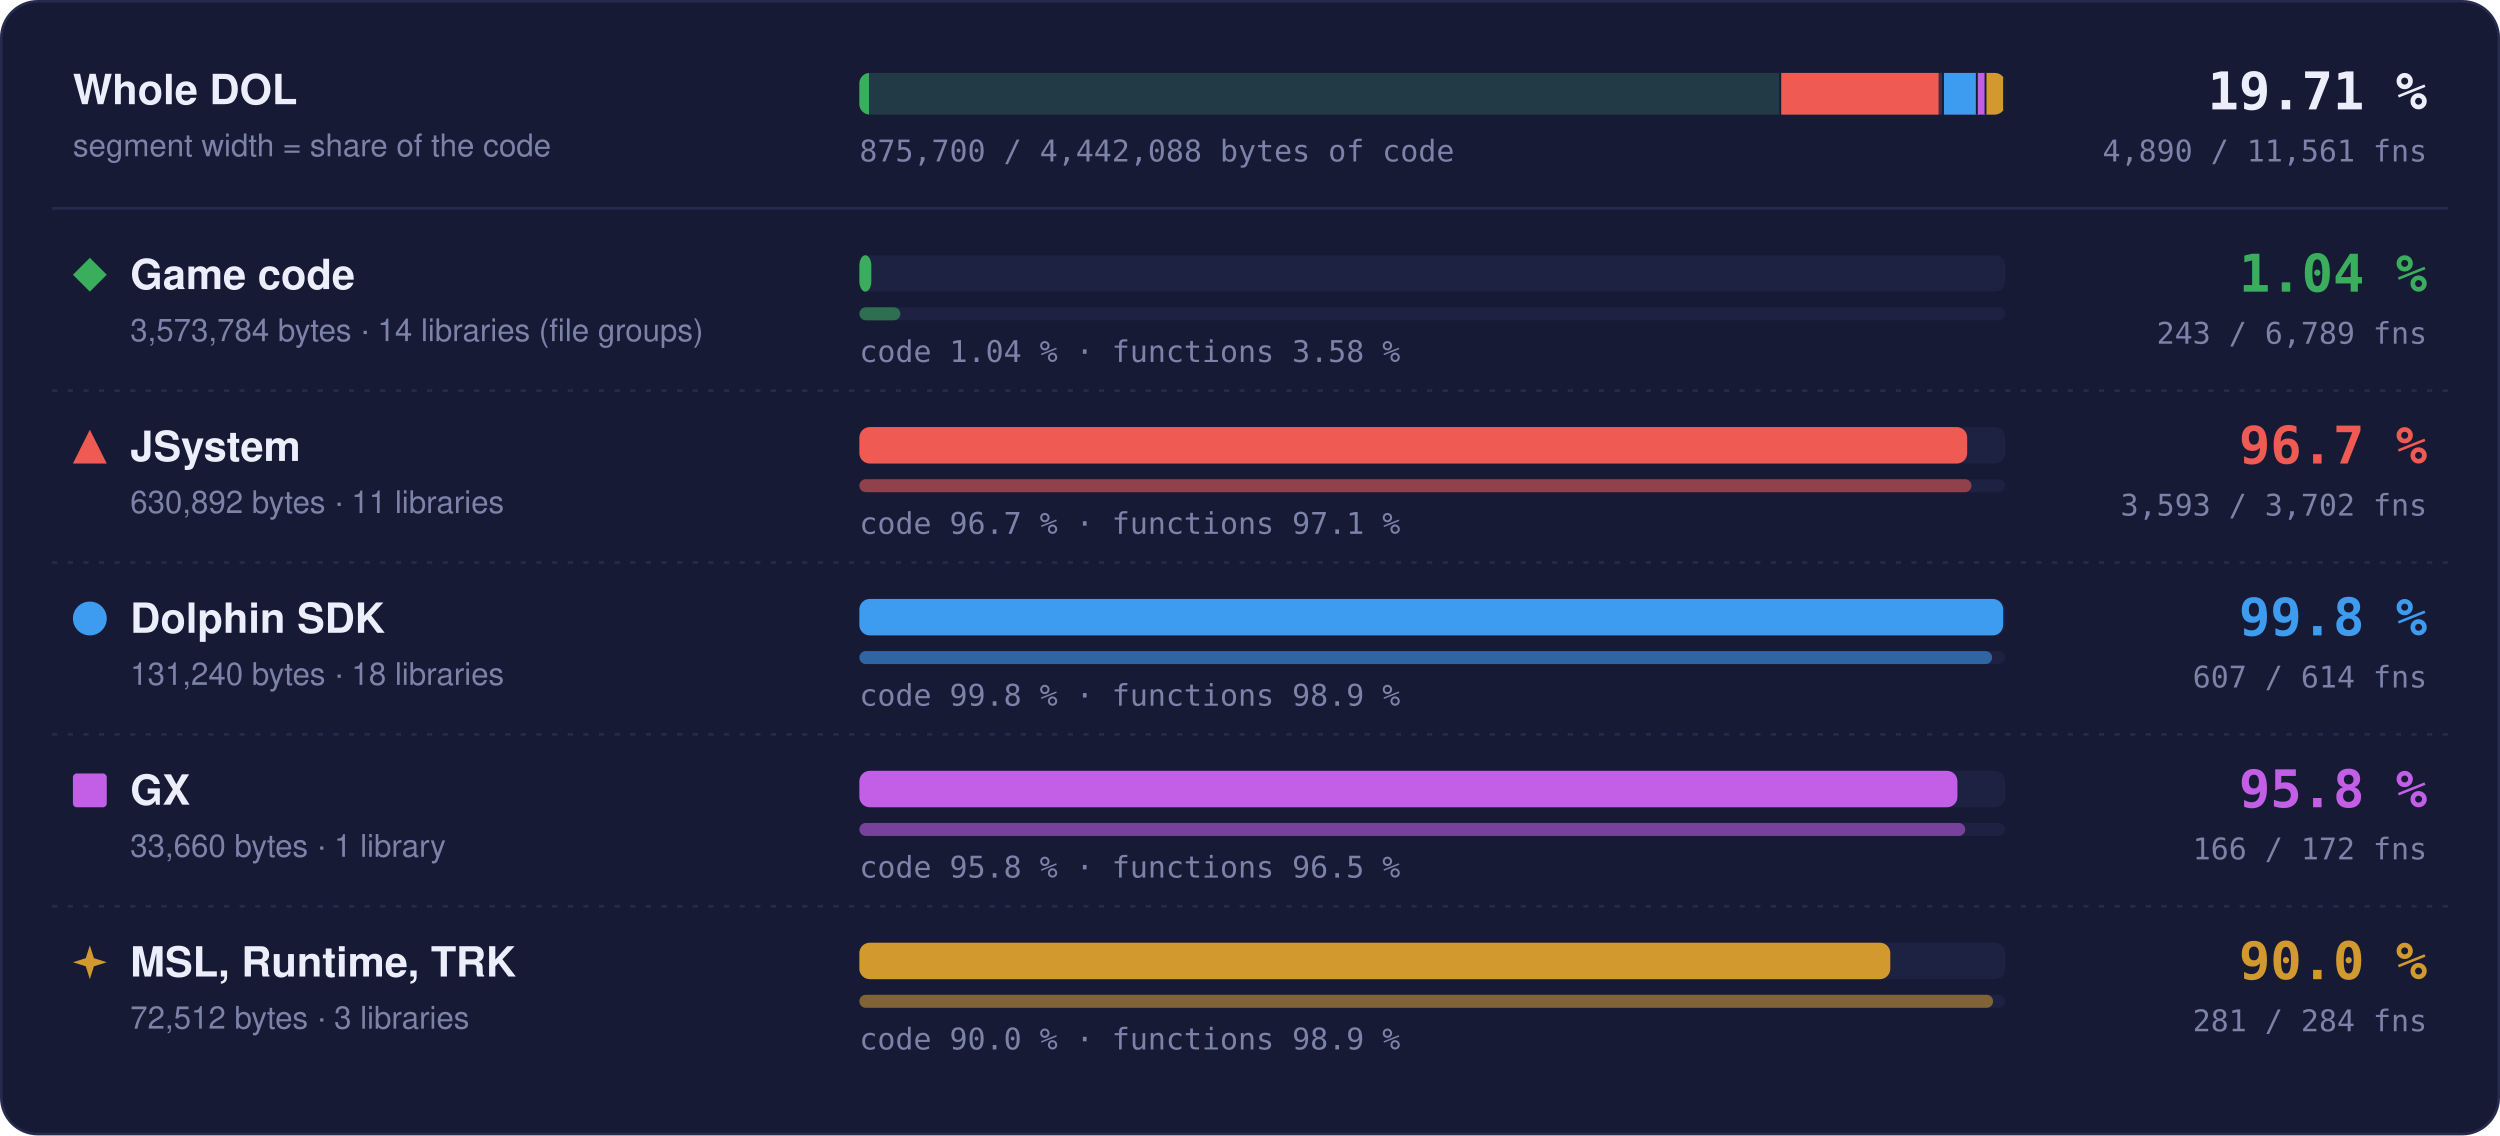
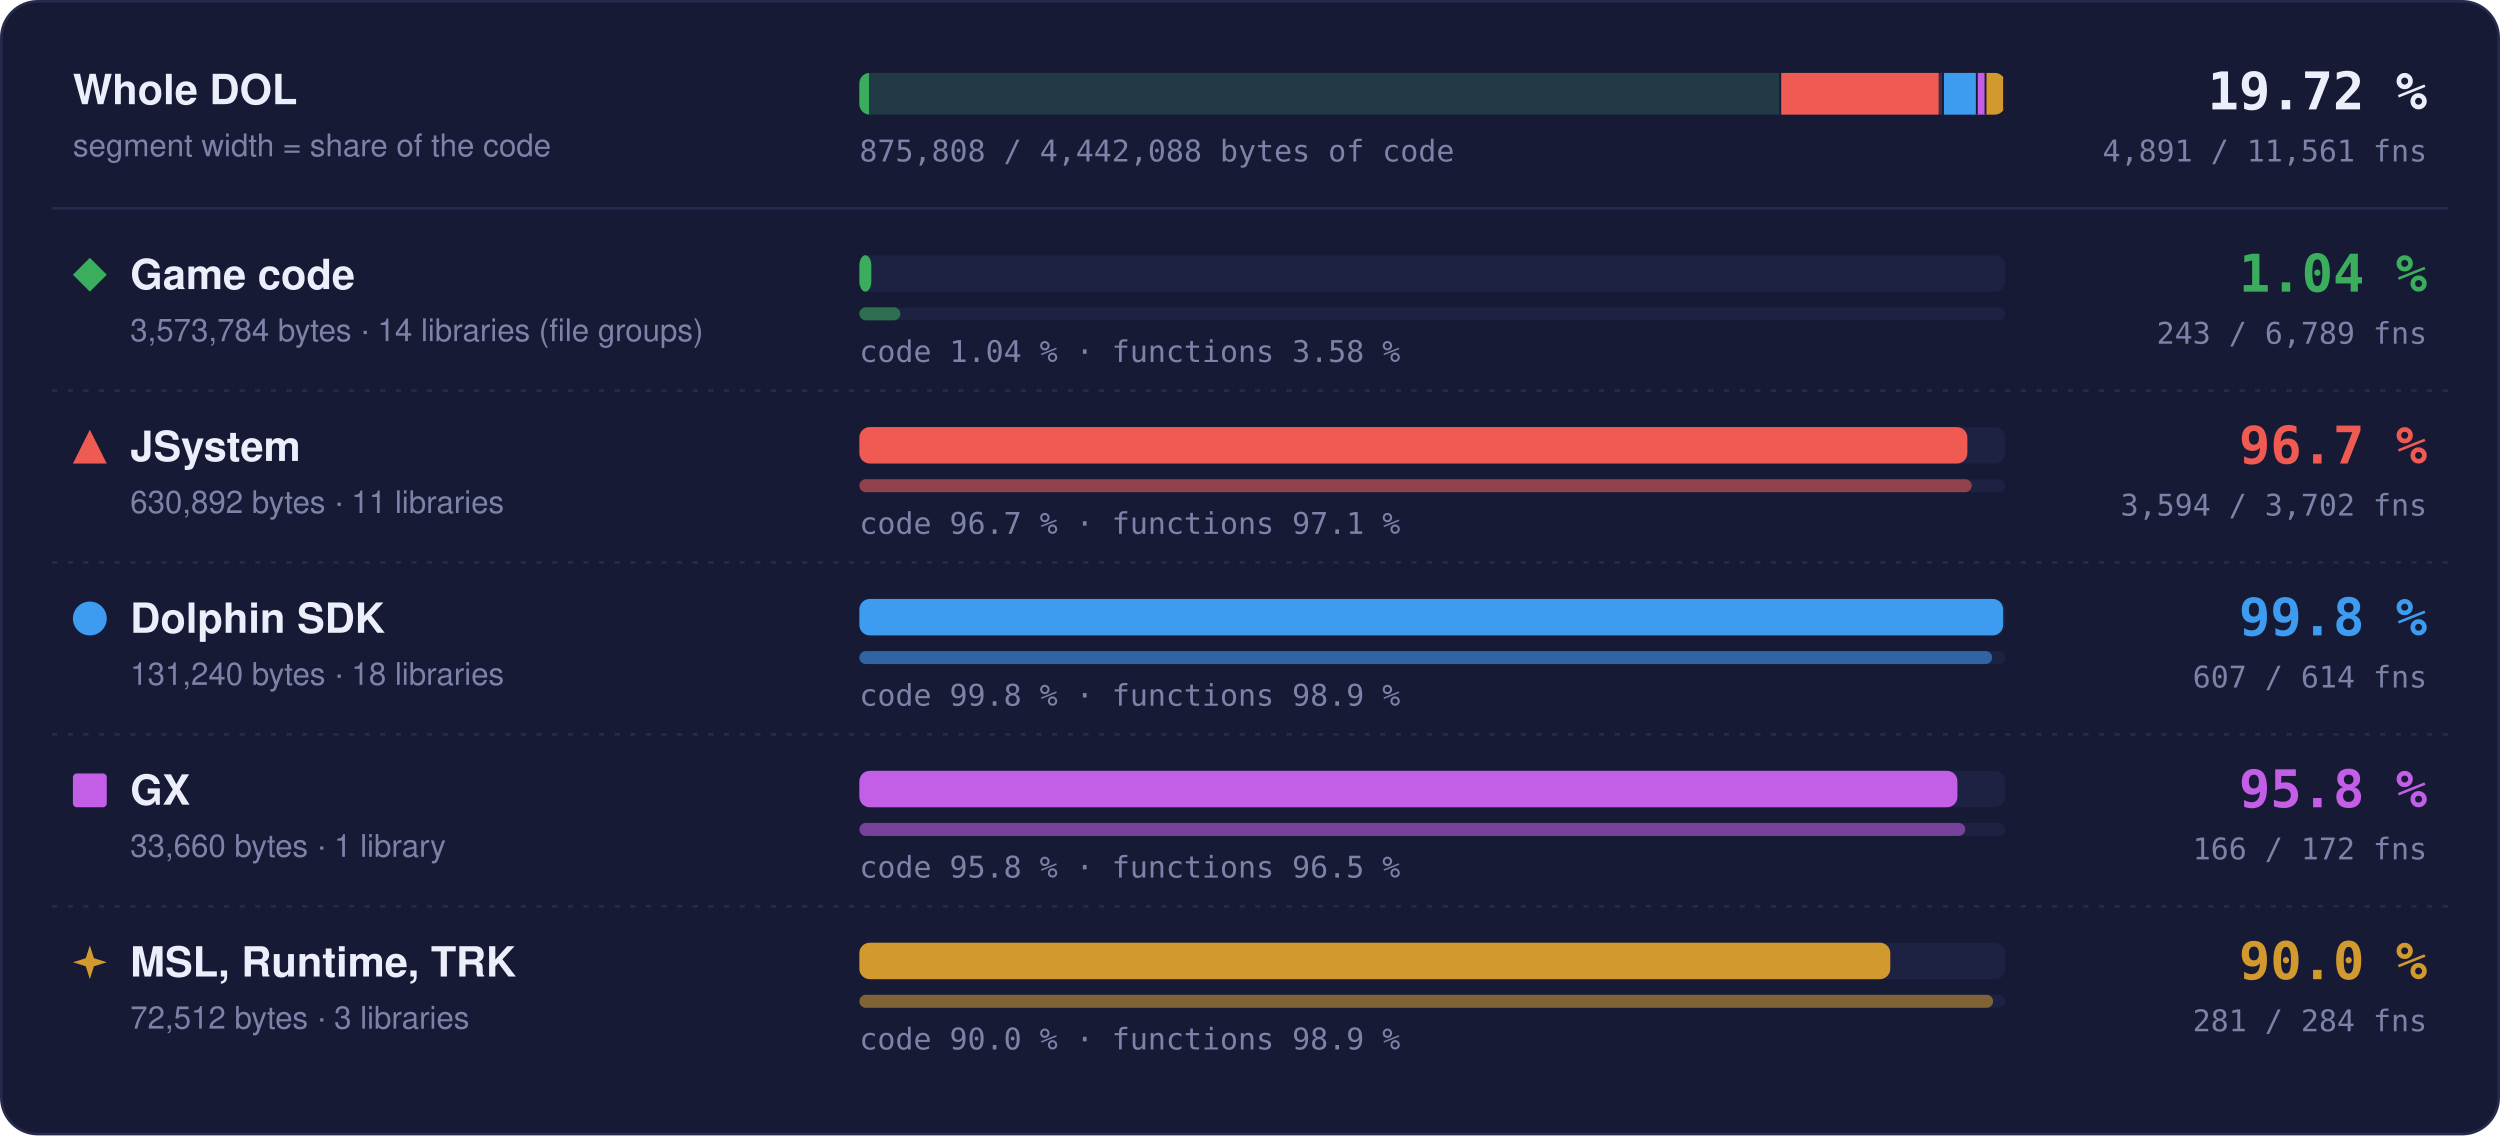
- <svg xmlns="http://www.w3.org/2000/svg" width="960" height="436" viewBox="0 0 960 436" role="img" aria-label="Matched code and functions per region: Game code 1.04 % of code, 243 of 6789 functions; JSystem 96.7 % of code, 3593 of 3702 functions; Dolphin SDK 99.8 % of code, 607 of 614 functions; GX 95.8 % of code, 166 of 172 functions; MSL, Runtime, TRK 90.0 % of code, 281 of 284 functions">
+ <svg xmlns="http://www.w3.org/2000/svg" width="960" height="436" viewBox="0 0 960 436" role="img" aria-label="Matched code and functions per region: Game code 1.04 % of code, 243 of 6789 functions; JSystem 96.7 % of code, 3594 of 3702 functions; Dolphin SDK 99.8 % of code, 607 of 614 functions; GX 95.8 % of code, 166 of 172 functions; MSL, Runtime, TRK 90.0 % of code, 281 of 284 functions">
  <style>text { font-family: -apple-system, BlinkMacSystemFont, 'Segoe UI', Helvetica, Arial, sans-serif; } .mono { font-family: ui-monospace, SFMono-Regular, 'SF Mono', Menlo, Consolas, monospace; } .grow { transform-box: fill-box; transform-origin: 0 50%; animation: grow 1.4s cubic-bezier(.2,.8,.2,1) both; } @keyframes grow { from { transform: scaleX(0); } } @media (prefers-reduced-motion: reduce) { * { animation: none !important; } }</style>
  <rect x="0.5" y="0.5" width="959" height="435" rx="14" fill="#161a34" stroke="#262b4e" />
  <text x="28" y="40" font-size="16" font-weight="700" fill="#eceefb">Whole DOL</text>
  <text x="28" y="60" font-size="12" fill="#7c82a8">segment width = share of the code</text>
  <rect x="330" y="28" width="440" height="16" rx="4" fill="#1d2142" />
  <clipPath id="wb">
    <rect x="330" y="28" width="440" height="16" rx="4" />
  </clipPath>
  <g clip-path="url(#wb)">
    <rect x="330.00" y="28" width="353.99" height="16" fill="#3aae5c" fill-opacity="0.18" />
    <rect class="grow" x="330.00" y="28" width="3.69" height="16" fill="#3aae5c" />
    <rect x="683.24" y="28" width="1.5" height="16" fill="#161a34" />
    <rect x="683.99" y="28" width="62.49" height="16" fill="#ef5b52" fill-opacity="0.18" />
-     <rect class="grow" x="683.99" y="28" width="60.42" height="16" fill="#ef5b52" />
+     <rect class="grow" x="683.99" y="28" width="60.43" height="16" fill="#ef5b52" />
    <rect x="745.73" y="28" width="1.5" height="16" fill="#161a34" />
    <rect x="746.48" y="28" width="13.00" height="16" fill="#3d9cf0" fill-opacity="0.18" />
    <rect class="grow" x="746.48" y="28" width="12.98" height="16" fill="#3d9cf0" />
    <rect x="758.73" y="28" width="1.5" height="16" fill="#161a34" />
    <rect x="759.48" y="28" width="3.33" height="16" fill="#c35ee6" fill-opacity="0.18" />
    <rect class="grow" x="759.48" y="28" width="3.20" height="16" fill="#c35ee6" />
    <rect x="762.07" y="28" width="1.5" height="16" fill="#161a34" />
    <rect x="762.82" y="28" width="7.18" height="16" fill="#d29a2e" fill-opacity="0.18" />
    <rect class="grow" x="762.82" y="28" width="6.46" height="16" fill="#d29a2e" />
    <rect x="769.25" y="28" width="1.5" height="16" fill="#161a34" />
  </g>
-   <text x="932" y="42" text-anchor="end" class="mono" font-size="20" font-weight="700" fill="#eceefb">19.71 %</text>
-   <text x="932" y="62" text-anchor="end" class="mono" font-size="11.5" fill="#7c82a8">4,890 / 11,561 fns</text>
-   <text x="330" y="62" class="mono" font-size="11.5" fill="#7c82a8">875,700 / 4,442,088 bytes of code</text>
+   <text x="932" y="42" text-anchor="end" class="mono" font-size="20" font-weight="700" fill="#eceefb">19.72 %</text>
+   <text x="932" y="62" text-anchor="end" class="mono" font-size="11.5" fill="#7c82a8">4,891 / 11,561 fns</text>
+   <text x="330" y="62" class="mono" font-size="11.5" fill="#7c82a8">875,808 / 4,442,088 bytes of code</text>
  <line x1="20" x2="940" y1="80" y2="80" stroke="#262b4e" />
  <g fill="#3aae5c">
    <path d="M34.5 99L41 105.5L34.5 112L28 105.5Z" />
  </g>
  <text x="50" y="111" font-size="16" font-weight="700" fill="#eceefb">Game code</text>
  <text x="50" y="131" font-size="12" fill="#7c82a8">3,573,784 bytes · 14 libraries (file groups)</text>
  <rect x="330" y="98" width="440" height="14" rx="4" fill="#1d2142" />
  <rect class="grow" style="animation-delay:0.0s" x="330" y="98" width="4.59" height="14" rx="4" fill="#3aae5c" />
  <rect x="330" y="118" width="440" height="5" rx="2.5" fill="#1d2142" />
  <rect class="grow" style="animation-delay:0.2s" x="330" y="118" width="15.75" height="5" rx="2.5" fill="#3aae5c" fill-opacity="0.55" />
  <text x="330" y="139" class="mono" font-size="11.5" fill="#7c82a8">code 1.04 % · functions 3.58 %</text>
  <text x="932" y="112" text-anchor="end" class="mono" font-size="20" font-weight="700" fill="#3aae5c">1.04 %</text>
  <text x="932" y="132" text-anchor="end" class="mono" font-size="11.5" fill="#7c82a8">243 / 6,789 fns</text>
  <line x1="20" x2="940" y1="150" y2="150" stroke="#262b4e" stroke-dasharray="2 4" />
  <g fill="#ef5b52">
    <path d="M34.5 165L41 178L28 178Z" />
  </g>
  <text x="50" y="177" font-size="16" font-weight="700" fill="#eceefb">JSystem</text>
  <text x="50" y="197" font-size="12" fill="#7c82a8">630,892 bytes · 11 libraries</text>
  <rect x="330" y="164" width="440" height="14" rx="4" fill="#1d2142" />
-   <rect class="grow" style="animation-delay:0.1s" x="330" y="164" width="425.40" height="14" rx="4" fill="#ef5b52" />
+   <rect class="grow" style="animation-delay:0.1s" x="330" y="164" width="425.47" height="14" rx="4" fill="#ef5b52" />
  <rect x="330" y="184" width="440" height="5" rx="2.5" fill="#1d2142" />
-   <rect class="grow" style="animation-delay:0.3s" x="330" y="184" width="427.04" height="5" rx="2.5" fill="#ef5b52" fill-opacity="0.55" />
+   <rect class="grow" style="animation-delay:0.3s" x="330" y="184" width="427.16" height="5" rx="2.5" fill="#ef5b52" fill-opacity="0.55" />
  <text x="330" y="205" class="mono" font-size="11.5" fill="#7c82a8">code 96.7 % · functions 97.1 %</text>
  <text x="932" y="178" text-anchor="end" class="mono" font-size="20" font-weight="700" fill="#ef5b52">96.7 %</text>
-   <text x="932" y="198" text-anchor="end" class="mono" font-size="11.5" fill="#7c82a8">3,593 / 3,702 fns</text>
+   <text x="932" y="198" text-anchor="end" class="mono" font-size="11.5" fill="#7c82a8">3,594 / 3,702 fns</text>
  <line x1="20" x2="940" y1="216" y2="216" stroke="#262b4e" stroke-dasharray="2 4" />
  <g fill="#3d9cf0">
    <circle cx="34.5" cy="237.5" r="6.5" />
  </g>
  <text x="50" y="243" font-size="16" font-weight="700" fill="#eceefb">Dolphin SDK</text>
  <text x="50" y="263" font-size="12" fill="#7c82a8">131,240 bytes · 18 libraries</text>
  <rect x="330" y="230" width="440" height="14" rx="4" fill="#1d2142" />
  <rect class="grow" style="animation-delay:0.2s" x="330" y="230" width="439.20" height="14" rx="4" fill="#3d9cf0" />
  <rect x="330" y="250" width="440" height="5" rx="2.5" fill="#1d2142" />
  <rect class="grow" style="animation-delay:0.4s" x="330" y="250" width="434.98" height="5" rx="2.5" fill="#3d9cf0" fill-opacity="0.55" />
  <text x="330" y="271" class="mono" font-size="11.5" fill="#7c82a8">code 99.8 % · functions 98.9 %</text>
  <text x="932" y="244" text-anchor="end" class="mono" font-size="20" font-weight="700" fill="#3d9cf0">99.8 %</text>
  <text x="932" y="264" text-anchor="end" class="mono" font-size="11.5" fill="#7c82a8">607 / 614 fns</text>
  <line x1="20" x2="940" y1="282" y2="282" stroke="#262b4e" stroke-dasharray="2 4" />
  <g fill="#c35ee6">
    <rect x="28" y="297" width="13" height="13" rx="1.5" />
  </g>
  <text x="50" y="309" font-size="16" font-weight="700" fill="#eceefb">GX</text>
  <text x="50" y="329" font-size="12" fill="#7c82a8">33,660 bytes · 1 library</text>
  <rect x="330" y="296" width="440" height="14" rx="4" fill="#1d2142" />
  <rect class="grow" style="animation-delay:0.3s" x="330" y="296" width="421.65" height="14" rx="4" fill="#c35ee6" />
  <rect x="330" y="316" width="440" height="5" rx="2.5" fill="#1d2142" />
  <rect class="grow" style="animation-delay:0.5s" x="330" y="316" width="424.65" height="5" rx="2.5" fill="#c35ee6" fill-opacity="0.55" />
  <text x="330" y="337" class="mono" font-size="11.5" fill="#7c82a8">code 95.8 % · functions 96.5 %</text>
  <text x="932" y="310" text-anchor="end" class="mono" font-size="20" font-weight="700" fill="#c35ee6">95.8 %</text>
  <text x="932" y="330" text-anchor="end" class="mono" font-size="11.5" fill="#7c82a8">166 / 172 fns</text>
  <line x1="20" x2="940" y1="348" y2="348" stroke="#262b4e" stroke-dasharray="2 4" />
  <g fill="#d29a2e">
    <path d="M34.5 363L36.06 367.94L41 369.5L36.06 371.06L34.5 376L32.94 371.06L28 369.5L32.94 367.94Z" />
  </g>
  <text x="50" y="375" font-size="16" font-weight="700" fill="#eceefb">MSL, Runtime, TRK</text>
  <text x="50" y="395" font-size="12" fill="#7c82a8">72,512 bytes · 3 libraries</text>
  <rect x="330" y="362" width="440" height="14" rx="4" fill="#1d2142" />
  <rect class="grow" style="animation-delay:0.4s" x="330" y="362" width="395.87" height="14" rx="4" fill="#d29a2e" />
  <rect x="330" y="382" width="440" height="5" rx="2.5" fill="#1d2142" />
  <rect class="grow" style="animation-delay:0.6s" x="330" y="382" width="435.35" height="5" rx="2.5" fill="#d29a2e" fill-opacity="0.55" />
  <text x="330" y="403" class="mono" font-size="11.5" fill="#7c82a8">code 90.0 % · functions 98.9 %</text>
  <text x="932" y="376" text-anchor="end" class="mono" font-size="20" font-weight="700" fill="#d29a2e">90.0 %</text>
  <text x="932" y="396" text-anchor="end" class="mono" font-size="11.5" fill="#7c82a8">281 / 284 fns</text>
</svg>
